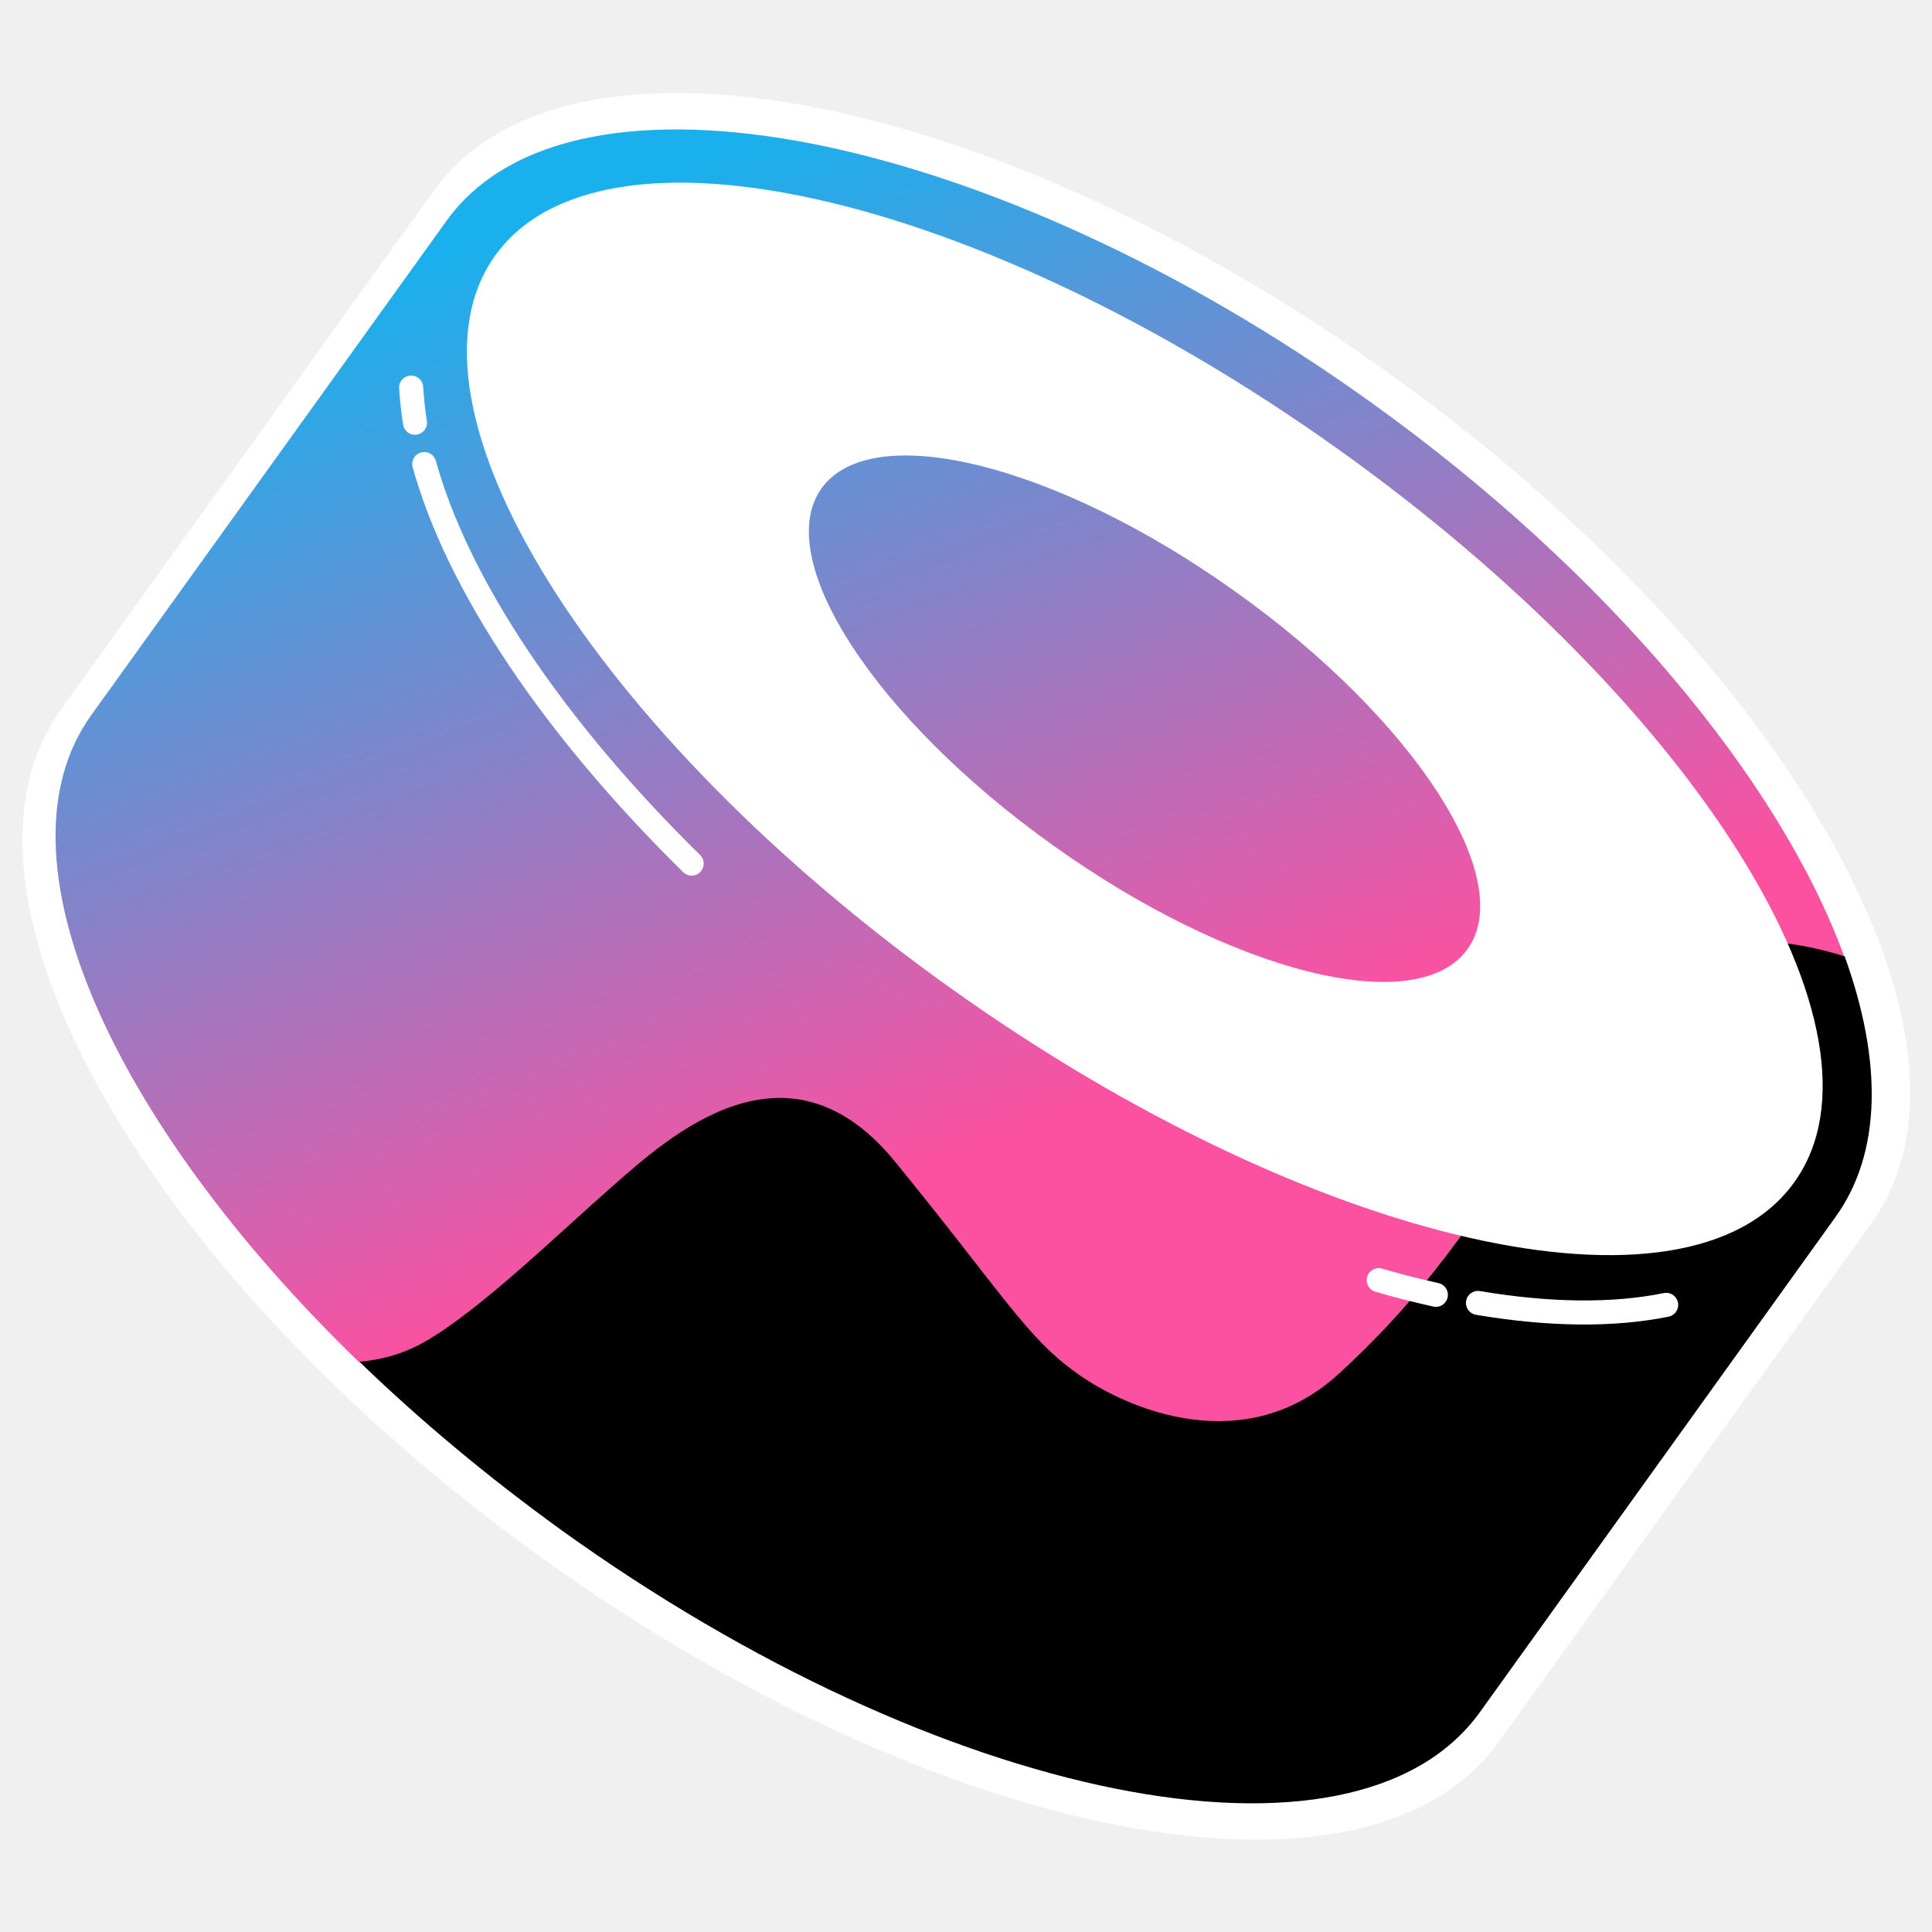
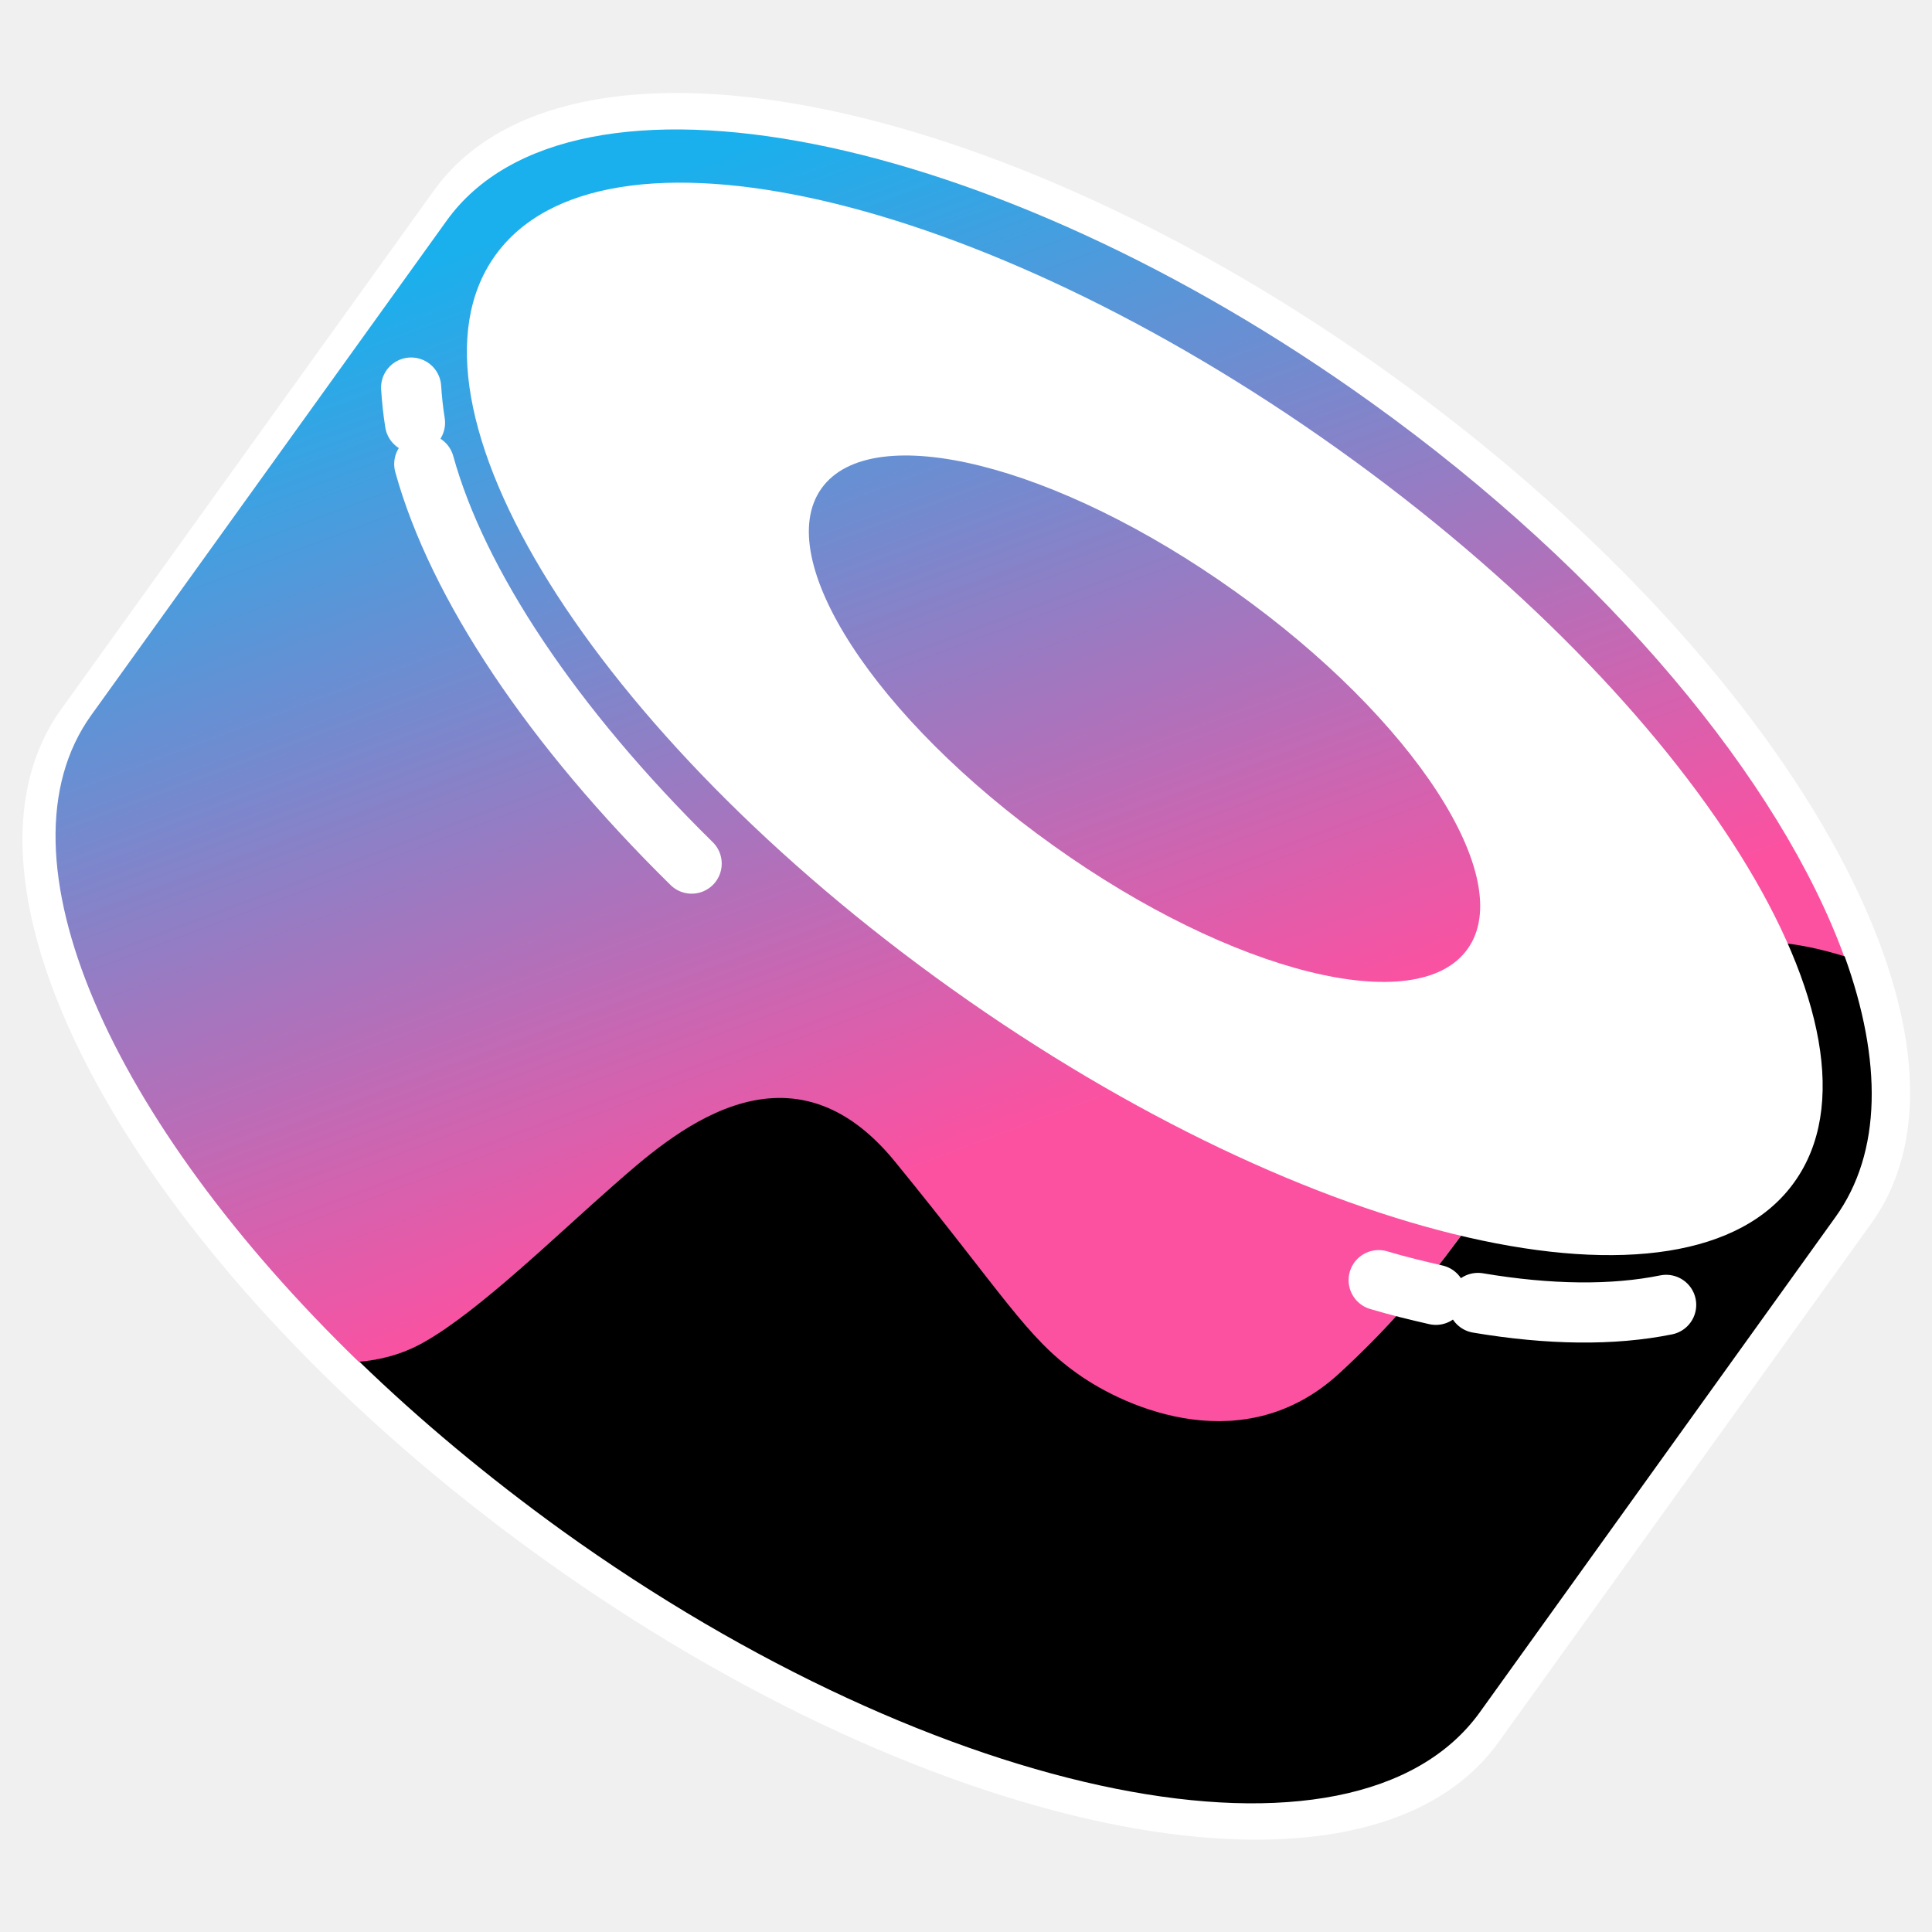
- <svg xmlns="http://www.w3.org/2000/svg" version="1.1" id="sushi" x="0px" y="0px" viewBox="0 0 500 500" style="enable-background:new 0 0 500 500;" xml:space="preserve">
-   <style type="text/css">
- 	.st0{fill:#FFFFFF;}
- 	.st1{fill:url(#SVGID_1_);}
- 	.st2{fill:none;stroke:#FFFFFF;stroke-width:6.226;stroke-linecap:round;stroke-miterlimit:10;}
- </style>
-   <path class="st0" d="M360,97C257.3,23.2,146.4,1.9,112.3,49.3c-19.5,27.2-77,107.1-96.5,134.3C-18.2,231,37.4,329.3,140.1,403.1  s213.6,95.2,247.7,47.8c19.5-27.2,77-107.1,96.5-134.3C518.4,269.1,462.7,170.8,360,97z" />
-   <linearGradient id="SVGID_1_" gradientUnits="userSpaceOnUse" x1="295.385" y1="372.558" x2="172.759" y2="44.918">
-     <stop offset="0.244" style="stop-color:#FC51A1" />
-     <stop offset="1" style="stop-color:#1AB0ED" />
-   </linearGradient>
-   <path class="st1" d="M477.3,247.6c-51.8-16.1-61.1,22.9-79.7,46.2c-19.3,24.3-26.8,39.3-51.1,61.7c-24.3,22.4-54.8,9.4-67.9,0  c-13.1-9.4-19-20.6-47.1-54.8c-28-34.3-58.6-6.2-72.9,6.2c-14.3,12.5-34.6,32.4-48.9,40.5c-5.9,3.3-11.9,4.7-16.8,5.1  C28.7,290.3-2.5,221.5,23.6,185.1C42.2,159.2,97,83,115.6,57.1c32.5-45.2,141.3-23.3,239.3,47.1  C416.4,148.3,460.8,202.3,477.3,247.6z" />
-   <path d="M475,315c-18.6,25.9-73.4,102.2-92,128.1c-32.5,45.2-139.8,23.3-237.7-47.1c-19.1-13.8-36.7-28.5-52.3-43.6  c4.9-0.4,10.8-1.7,16.8-5.1c14.3-8.1,34.6-28,48.9-40.5c14.3-12.5,44.9-40.5,72.9-6.2c28,34.3,34,45.5,47.1,54.8  c13.1,9.4,43.6,22.4,67.9,0c24.3-22.4,31.8-37.4,51.1-61.7c18.5-23.3,27.9-62.3,79.7-46.2C487.1,274.4,487.1,298.2,475,315z" />
-   <path class="st2" d="M371.6,335.1c-4.8-1.1-9.8-2.3-14.8-3.8" />
-   <path class="st2" d="M431.2,337.7c-13.8,2.8-30.3,2.6-48.7-0.5" />
-   <path class="st2" d="M107.4,109.4c-0.5-3.1-0.8-6.1-1-9.1" />
-   <path class="st2" d="M179,223.5c-36-35.4-60.6-72.3-69.2-103.4" />
-   <path class="st0" d="M346.1,116.1c-92.9-66.2-190.5-88.5-218-49.9S153.5,189.8,246.4,256c92.9,66.2,190.5,88.5,218,49.9  C492,267.3,439,182.3,346.1,116.1z M379.8,245.6c-13,18.2-60.9,6.3-107.1-26.7c-46.2-32.9-73.1-74.3-60.1-92.5  c13-18.2,60.9-6.3,107.1,26.7C365.9,186,392.8,227.5,379.8,245.6z" />
+ <svg xmlns="http://www.w3.org/2000/svg" width="200" height="200" fill="currentColor" viewBox="0 0 200 200">
+   <path fill="#fff" d="M144 38.8C102.92 9.28 58.56.76 44.92 19.72c-7.8 10.88-30.8 42.84-38.6 53.72-13.6 18.96 8.64 58.28 49.72 87.8 41.08 29.52 85.44 38.08 99.08 19.12 7.8-10.88 30.8-42.84 38.6-53.72 13.64-19-8.64-58.32-49.72-87.84Z" />
+   <path fill="url(#a)" d="M190.92 99.04c-20.72-6.44-24.44 9.16-31.88 18.48-7.72 9.72-10.72 15.72-20.44 24.68-9.72 8.96-21.92 3.76-27.16 0-5.24-3.76-7.6-8.24-18.84-21.92-11.2-13.72-23.44-2.48-29.16 2.48-5.72 5-13.84 12.96-19.56 16.2a16.634 16.634 0 0 1-6.72 2.04C11.48 116.12-1 88.6 9.44 74.04c7.44-10.36 29.36-40.84 36.8-51.2 13-18.08 56.52-9.32 95.72 18.84 24.6 17.64 42.36 39.24 48.96 57.36Z" />
+   <path fill="#000" d="m190 126-36.8 51.24c-13 18.08-55.92 9.32-95.08-18.84-7.64-5.52-14.68-11.4-20.92-17.44 1.96-.16 4.32-.68 6.72-2.04 5.72-3.24 13.84-11.2 19.56-16.2 5.72-5 17.96-16.2 29.16-2.48 11.2 13.72 13.6 18.2 18.84 21.92 5.24 3.76 17.44 8.96 27.16 0 9.72-8.96 12.72-14.96 20.44-24.68 7.4-9.32 11.16-24.92 31.88-18.48 3.88 10.76 3.88 20.28-.96 27Z" />
+   <path stroke="#fff" stroke-linecap="round" stroke-miterlimit="10" stroke-width="6.226" d="M148.64 134.04c-1.92-.44-3.92-.92-5.92-1.52m29.76 2.56c-5.52 1.12-12.12 1.04-19.48-.2M42.96 43.76c-.2-1.24-.32-2.44-.4-3.64M71.6 89.4C57.2 75.24 47.36 60.48 43.92 48.04" />
+   <path fill="#fff" d="M138.44 46.44c-37.16-26.48-76.2-35.4-87.2-19.96-11 15.44 10.16 49.44 47.32 75.92 37.16 26.48 76.2 35.4 87.2 19.96 11.04-15.44-10.16-49.44-47.32-75.92Zm13.48 51.8c-5.2 7.28-24.36 2.52-42.84-10.68-18.48-13.16-29.24-29.72-24.04-37 5.2-7.28 24.36-2.52 42.84 10.68 18.48 13.16 29.24 29.76 24.04 37Z" />
+   <defs>
+     <linearGradient id="a" x1="118.154" x2="69.104" y1="149.023" y2="17.967" gradientUnits="userSpaceOnUse">
+       <stop offset=".244" stop-color="#FC51A1" />
+       <stop offset="1" stop-color="#1AB0ED" />
+     </linearGradient>
+   </defs>
</svg>
